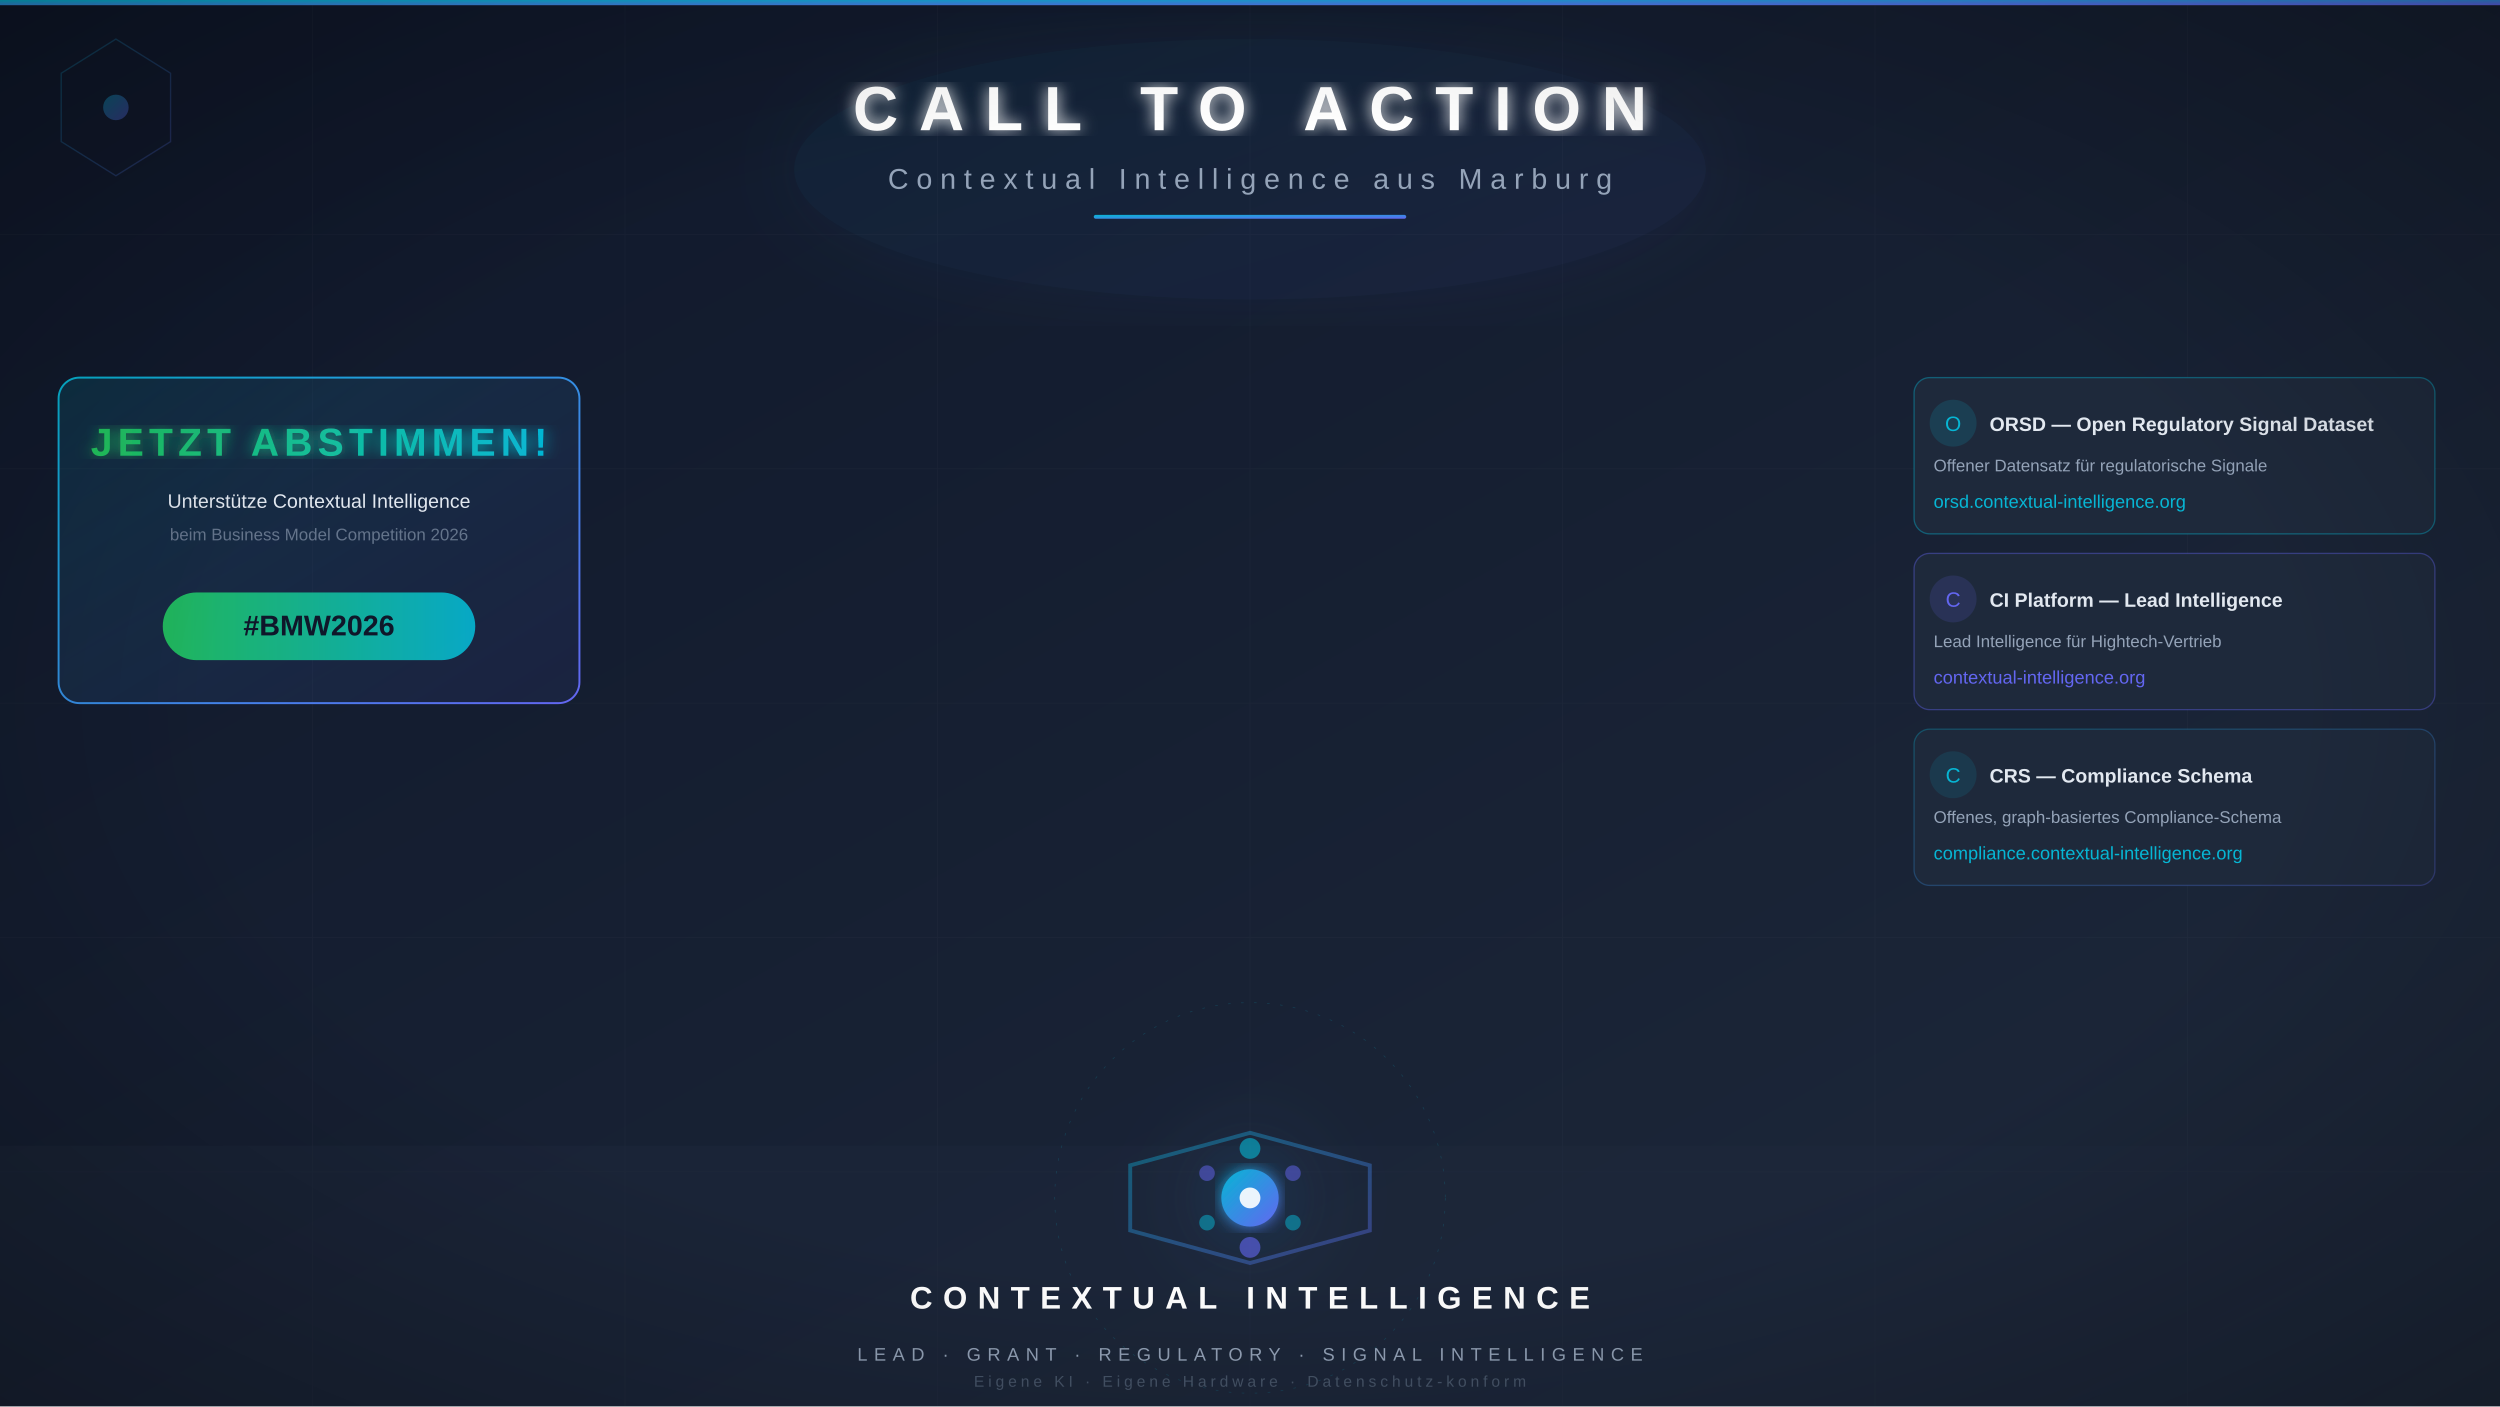
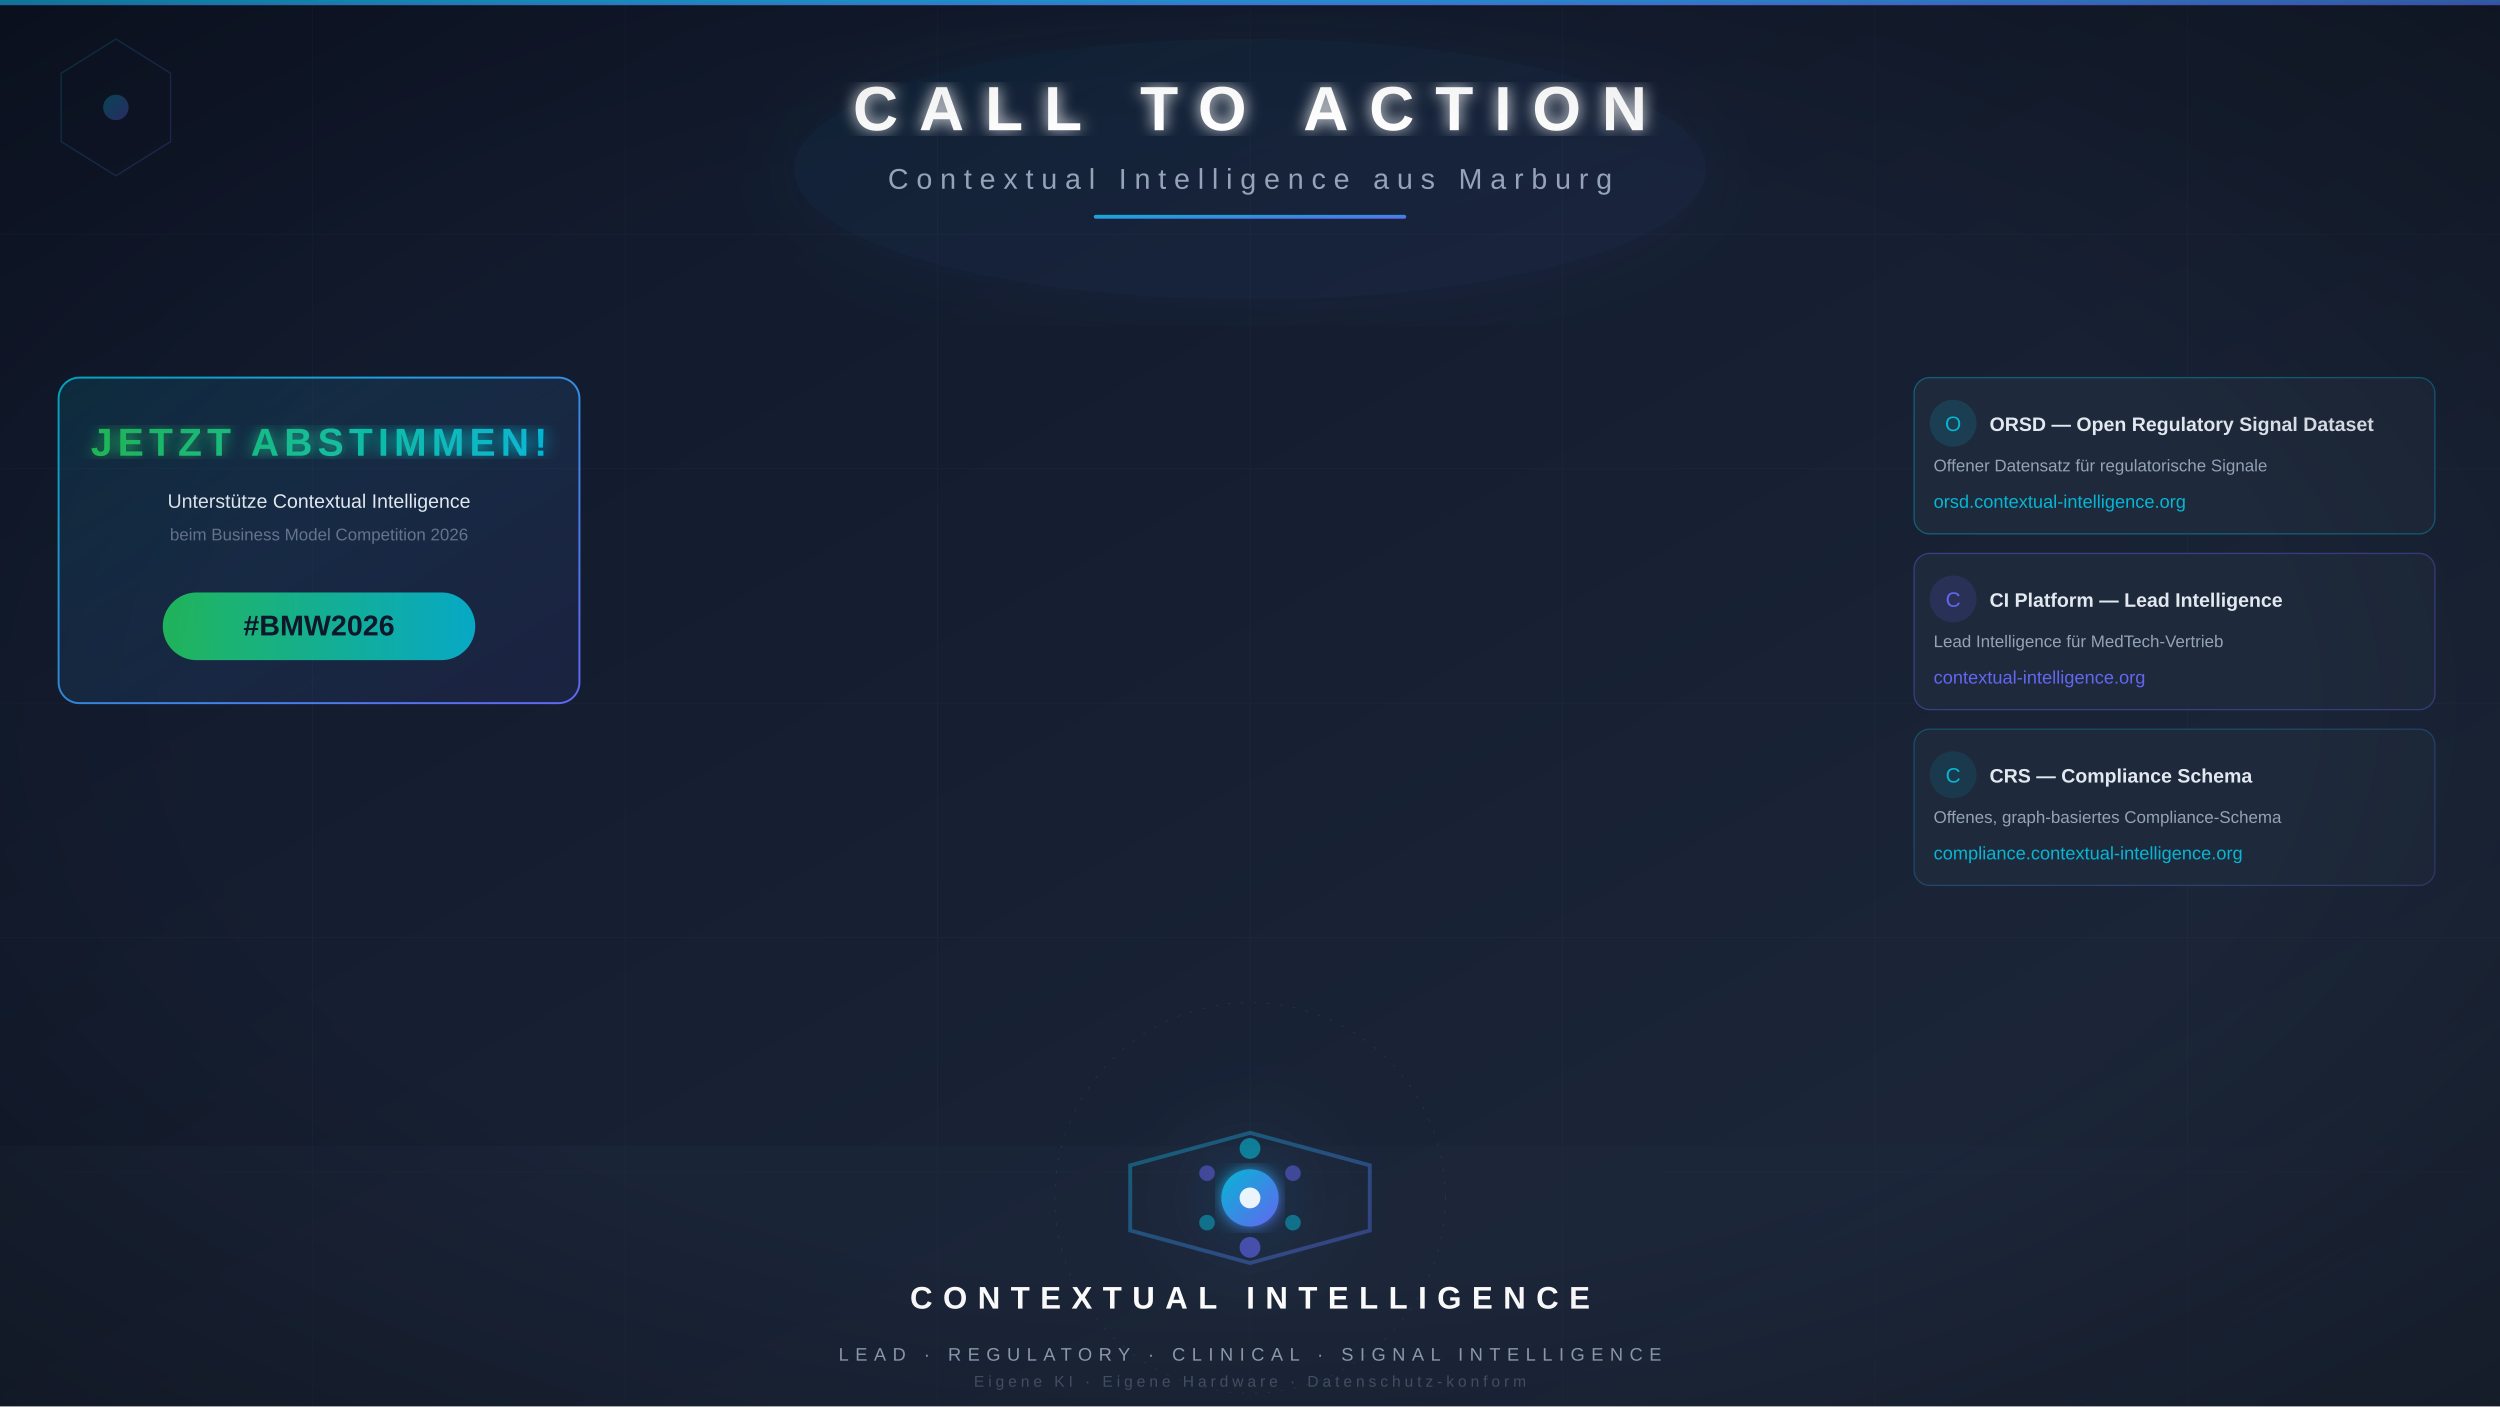
<svg xmlns="http://www.w3.org/2000/svg" viewBox="0 0 1920 1080" width="1920" height="1080">
  <defs>
    <linearGradient id="bg" x1="0%" y1="0%" x2="100%" y2="100%">
      <stop offset="0%" stop-color="#0f172a" />
      <stop offset="100%" stop-color="#1e293b" />
    </linearGradient>
    <linearGradient id="accent" x1="0%" y1="0%" x2="100%" y2="100%">
      <stop offset="0%" stop-color="#06b6d4" />
      <stop offset="100%" stop-color="#6366f1" />
    </linearGradient>
    <linearGradient id="ctaBg" x1="0%" y1="0%" x2="100%" y2="100%">
      <stop offset="0%" stop-color="#06b6d4" stop-opacity="0.15" />
      <stop offset="100%" stop-color="#6366f1" stop-opacity="0.08" />
    </linearGradient>
    <linearGradient id="votingGrad" x1="0%" y1="0%" x2="100%" y2="0%">
      <stop offset="0%" stop-color="#22c55e" />
      <stop offset="100%" stop-color="#06b6d4" />
    </linearGradient>
    <radialGradient id="ringFade" cx="50%" cy="50%" r="50%">
      <stop offset="0%" stop-color="#06b6d4" stop-opacity="0.12" />
      <stop offset="100%" stop-color="#6366f1" stop-opacity="0" />
    </radialGradient>
    <filter id="glow">
      <feGaussianBlur stdDeviation="6" result="b" />
      <feMerge>
        <feMergeNode in="b" />
        <feMergeNode in="SourceGraphic" />
      </feMerge>
    </filter>
    <filter id="softGlow">
      <feGaussianBlur stdDeviation="30" result="b" />
      <feMerge>
        <feMergeNode in="b" />
        <feMergeNode in="SourceGraphic" />
      </feMerge>
    </filter>
    <radialGradient id="vignette" cx="50%" cy="50%" r="75%">
      <stop offset="55%" stop-color="#000" stop-opacity="0" />
      <stop offset="100%" stop-color="#000" stop-opacity="0.35" />
    </radialGradient>
  </defs>
  <rect width="1920" height="1080" fill="url(#bg)" />
  <g opacity="0.03" stroke="#ffffff" stroke-width="0.5">
    <line x1="0" y1="180" x2="1920" y2="180" />
    <line x1="0" y1="360" x2="1920" y2="360" />
    <line x1="0" y1="540" x2="1920" y2="540" />
    <line x1="0" y1="720" x2="1920" y2="720" />
    <line x1="0" y1="900" x2="1920" y2="900" />
    <line x1="240" y1="0" x2="240" y2="1080" />
    <line x1="480" y1="0" x2="480" y2="1080" />
    <line x1="720" y1="0" x2="720" y2="1080" />
    <line x1="960" y1="0" x2="960" y2="1080" />
    <line x1="1200" y1="0" x2="1200" y2="1080" />
    <line x1="1440" y1="0" x2="1440" y2="1080" />
    <line x1="1680" y1="0" x2="1680" y2="1080" />
  </g>
  <rect x="0" y="0" width="1920" height="4" fill="url(#accent)" />
  <g transform="translate(40, 30) scale(0.35)">
    <polygon points="140,0 260,75 260,225 140,300 20,225 20,75" fill="none" stroke="url(#accent)" stroke-width="3" opacity="0.25" />
    <circle cx="140" cy="150" r="28" fill="url(#accent)" opacity="0.4" />
  </g>
  <ellipse cx="960" cy="130" rx="350" ry="100" fill="url(#accent)" opacity="0.06" filter="url(#softGlow)" />
  <text x="960" y="100" font-family="'Segoe UI','Helvetica Neue',Arial,sans-serif" font-size="48" font-weight="700" fill="#ffffff" letter-spacing="16" text-anchor="middle" filter="url(#glow)">CALL TO ACTION</text>
  <text x="960" y="145" font-family="'Segoe UI',Arial,sans-serif" font-size="22" font-weight="400" fill="#94a3b8" letter-spacing="6" text-anchor="middle">Contextual Intelligence aus Marburg</text>
  <rect x="840" y="165" width="240" height="3" fill="url(#accent)" rx="1.5" />
  <rect x="45" y="290" width="400" height="250" rx="16" fill="url(#ctaBg)" stroke="url(#accent)" stroke-width="1.5" />
  <text x="245" y="350" font-family="'Segoe UI',Arial,sans-serif" font-size="30" font-weight="700" fill="url(#votingGrad)" letter-spacing="4" text-anchor="middle" filter="url(#glow)">JETZT ABSTIMMEN!</text>
  <text x="245" y="390" font-family="'Segoe UI',Arial,sans-serif" font-size="15" fill="#e2e8f0" text-anchor="middle">Unterstütze Contextual Intelligence</text>
  <text x="245" y="415" font-family="'Segoe UI',Arial,sans-serif" font-size="13" fill="#64748b" text-anchor="middle">beim Business Model Competition 2026</text>
  <rect x="125" y="455" width="240" height="52" rx="26" fill="url(#votingGrad)" opacity="0.9" />
  <text x="245" y="488" font-family="'Segoe UI',Arial,sans-serif" font-size="22" font-weight="700" fill="#0f172a" text-anchor="middle">#BMW2026</text>
  <rect x="1470" y="290" width="400" height="120" rx="12" fill="#1e293b" stroke="#06b6d4" stroke-width="1" stroke-opacity="0.4" />
  <circle cx="1500" cy="325" r="18" fill="#06b6d4" opacity="0.15" />
  <text x="1500" y="331" font-family="Arial,sans-serif" font-size="16" fill="#06b6d4" text-anchor="middle">O</text>
  <text x="1528" y="331" font-family="'Segoe UI',Arial,sans-serif" font-size="15" font-weight="700" fill="#e2e8f0">ORSD — Open Regulatory Signal Dataset</text>
  <text x="1485" y="362" font-family="'Segoe UI',Arial,sans-serif" font-size="13" fill="#94a3b8">Offener Datensatz für regulatorische Signale</text>
  <text x="1485" y="390" font-family="'Segoe UI',Arial,sans-serif" font-size="14" fill="#06b6d4">orsd.contextual-intelligence.org</text>
  <rect x="1470" y="425" width="400" height="120" rx="12" fill="#1e293b" stroke="#6366f1" stroke-width="1" stroke-opacity="0.4" />
  <circle cx="1500" cy="460" r="18" fill="#6366f1" opacity="0.15" />
  <text x="1500" y="466" font-family="Arial,sans-serif" font-size="16" fill="#6366f1" text-anchor="middle">C</text>
  <text x="1528" y="466" font-family="'Segoe UI',Arial,sans-serif" font-size="15" font-weight="700" fill="#e2e8f0">CI Platform — Lead Intelligence</text>
-   <text x="1485" y="497" font-family="'Segoe UI',Arial,sans-serif" font-size="13" fill="#94a3b8">Lead Intelligence für Hightech-Vertrieb</text>
+   <text x="1485" y="497" font-family="'Segoe UI',Arial,sans-serif" font-size="13" fill="#94a3b8">Lead Intelligence für MedTech-Vertrieb</text>
  <text x="1485" y="525" font-family="'Segoe UI',Arial,sans-serif" font-size="14" fill="#6366f1">contextual-intelligence.org</text>
  <rect x="1470" y="560" width="400" height="120" rx="12" fill="#1e293b" stroke="url(#accent)" stroke-width="1" stroke-opacity="0.3" />
  <circle cx="1500" cy="595" r="18" fill="#06b6d4" opacity="0.12" />
  <text x="1500" y="601" font-family="Arial,sans-serif" font-size="16" fill="#06b6d4" text-anchor="middle">C</text>
  <text x="1528" y="601" font-family="'Segoe UI',Arial,sans-serif" font-size="15" font-weight="700" fill="#e2e8f0">CRS — Compliance Schema</text>
  <text x="1485" y="632" font-family="'Segoe UI',Arial,sans-serif" font-size="13" fill="#94a3b8">Offenes, graph-basiertes Compliance-Schema</text>
  <text x="1485" y="660" font-family="'Segoe UI',Arial,sans-serif" font-size="14" fill="#06b6d4">compliance.contextual-intelligence.org</text>
  <rect x="0" y="880" width="1920" height="200" fill="#1e293b" opacity="0.4" />
  <g transform="translate(960, 920)">
    <circle cx="0" cy="0" r="60" fill="url(#ringFade)" opacity="0.5" />
    <circle cx="0" cy="0" r="90" fill="url(#ringFade)" opacity="0.3" />
    <circle cx="0" cy="0" r="120" fill="url(#ringFade)" opacity="0.15" />
    <circle cx="0" cy="0" r="150" fill="none" stroke="#06b6d4" stroke-width="0.5" stroke-dasharray="2,8" opacity="0.2" />
    <polygon points="0,-50 92,-25 92,25 0,50 -92,25 -92,-25" fill="none" stroke="url(#accent)" stroke-width="3" opacity="0.4" />
    <circle cx="0" cy="0" r="22" fill="url(#accent)" filter="url(#glow)" />
    <circle cx="0" cy="0" r="8" fill="#ffffff" opacity="0.9" />
    <circle cx="0" cy="-38" r="8" fill="#06b6d4" opacity="0.6" />
    <circle cx="33" cy="-19" r="6" fill="#6366f1" opacity="0.5" />
    <circle cx="33" cy="19" r="6" fill="#06b6d4" opacity="0.5" />
    <circle cx="0" cy="38" r="8" fill="#6366f1" opacity="0.6" />
    <circle cx="-33" cy="19" r="6" fill="#06b6d4" opacity="0.5" />
    <circle cx="-33" cy="-19" r="6" fill="#6366f1" opacity="0.5" />
  </g>
  <text x="960" y="1005" font-family="'Segoe UI','Helvetica Neue',Arial,sans-serif" font-size="24" font-weight="700" fill="#ffffff" letter-spacing="8" text-anchor="middle">CONTEXTUAL INTELLIGENCE</text>
  <line x1="820" y1="1020" x2="1100" y2="1020" stroke="url(#accent)" stroke-width="2" stroke-linecap="round" />
-   <text x="960" y="1045" font-family="'Segoe UI',Arial,sans-serif" font-size="14" font-weight="400" fill="#94a3b8" letter-spacing="5" text-anchor="middle">LEAD · GRANT · REGULATORY · SIGNAL INTELLIGENCE</text>
+   <text x="960" y="1045" font-family="'Segoe UI',Arial,sans-serif" font-size="14" font-weight="400" fill="#94a3b8" letter-spacing="5" text-anchor="middle">LEAD · REGULATORY · CLINICAL · SIGNAL INTELLIGENCE</text>
  <text x="960" y="1065" font-family="'Segoe UI',Arial,sans-serif" font-size="12" fill="#475569" letter-spacing="3" text-anchor="middle">Eigene KI · Eigene Hardware · Datenschutz-konform</text>
  <rect width="1920" height="1080" fill="url(#vignette)" pointer-events="none" />
</svg>
